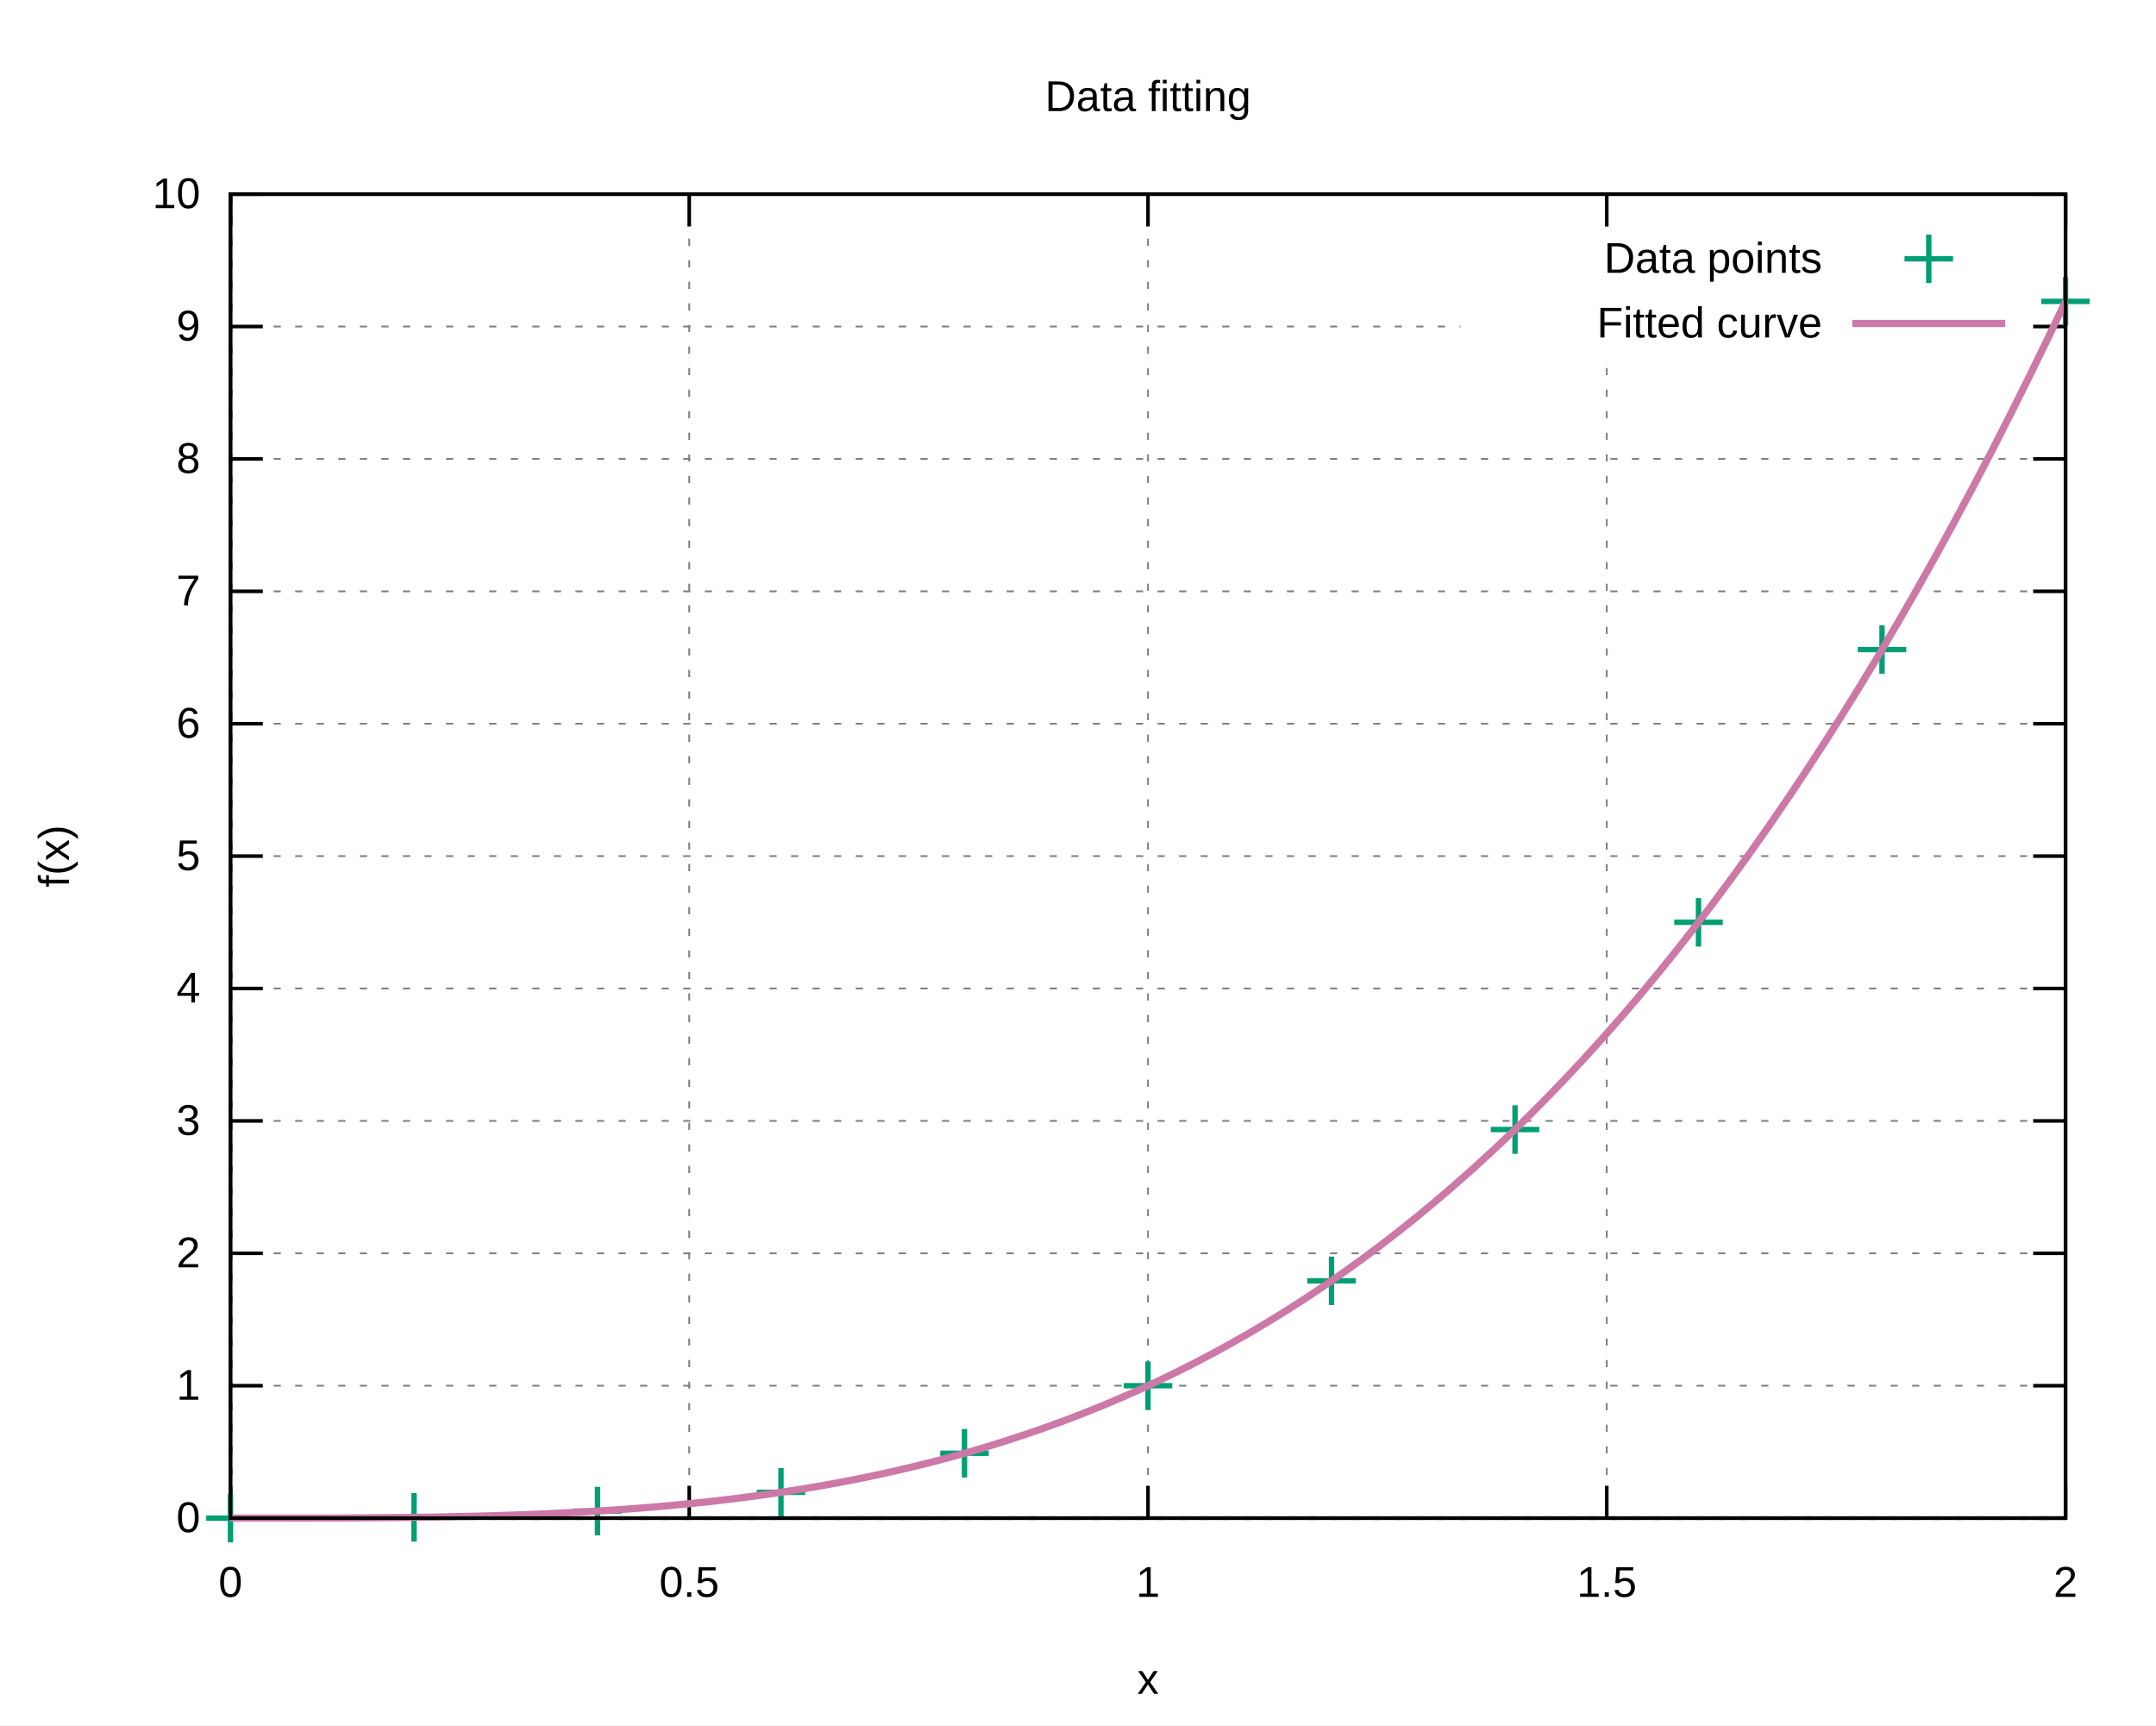
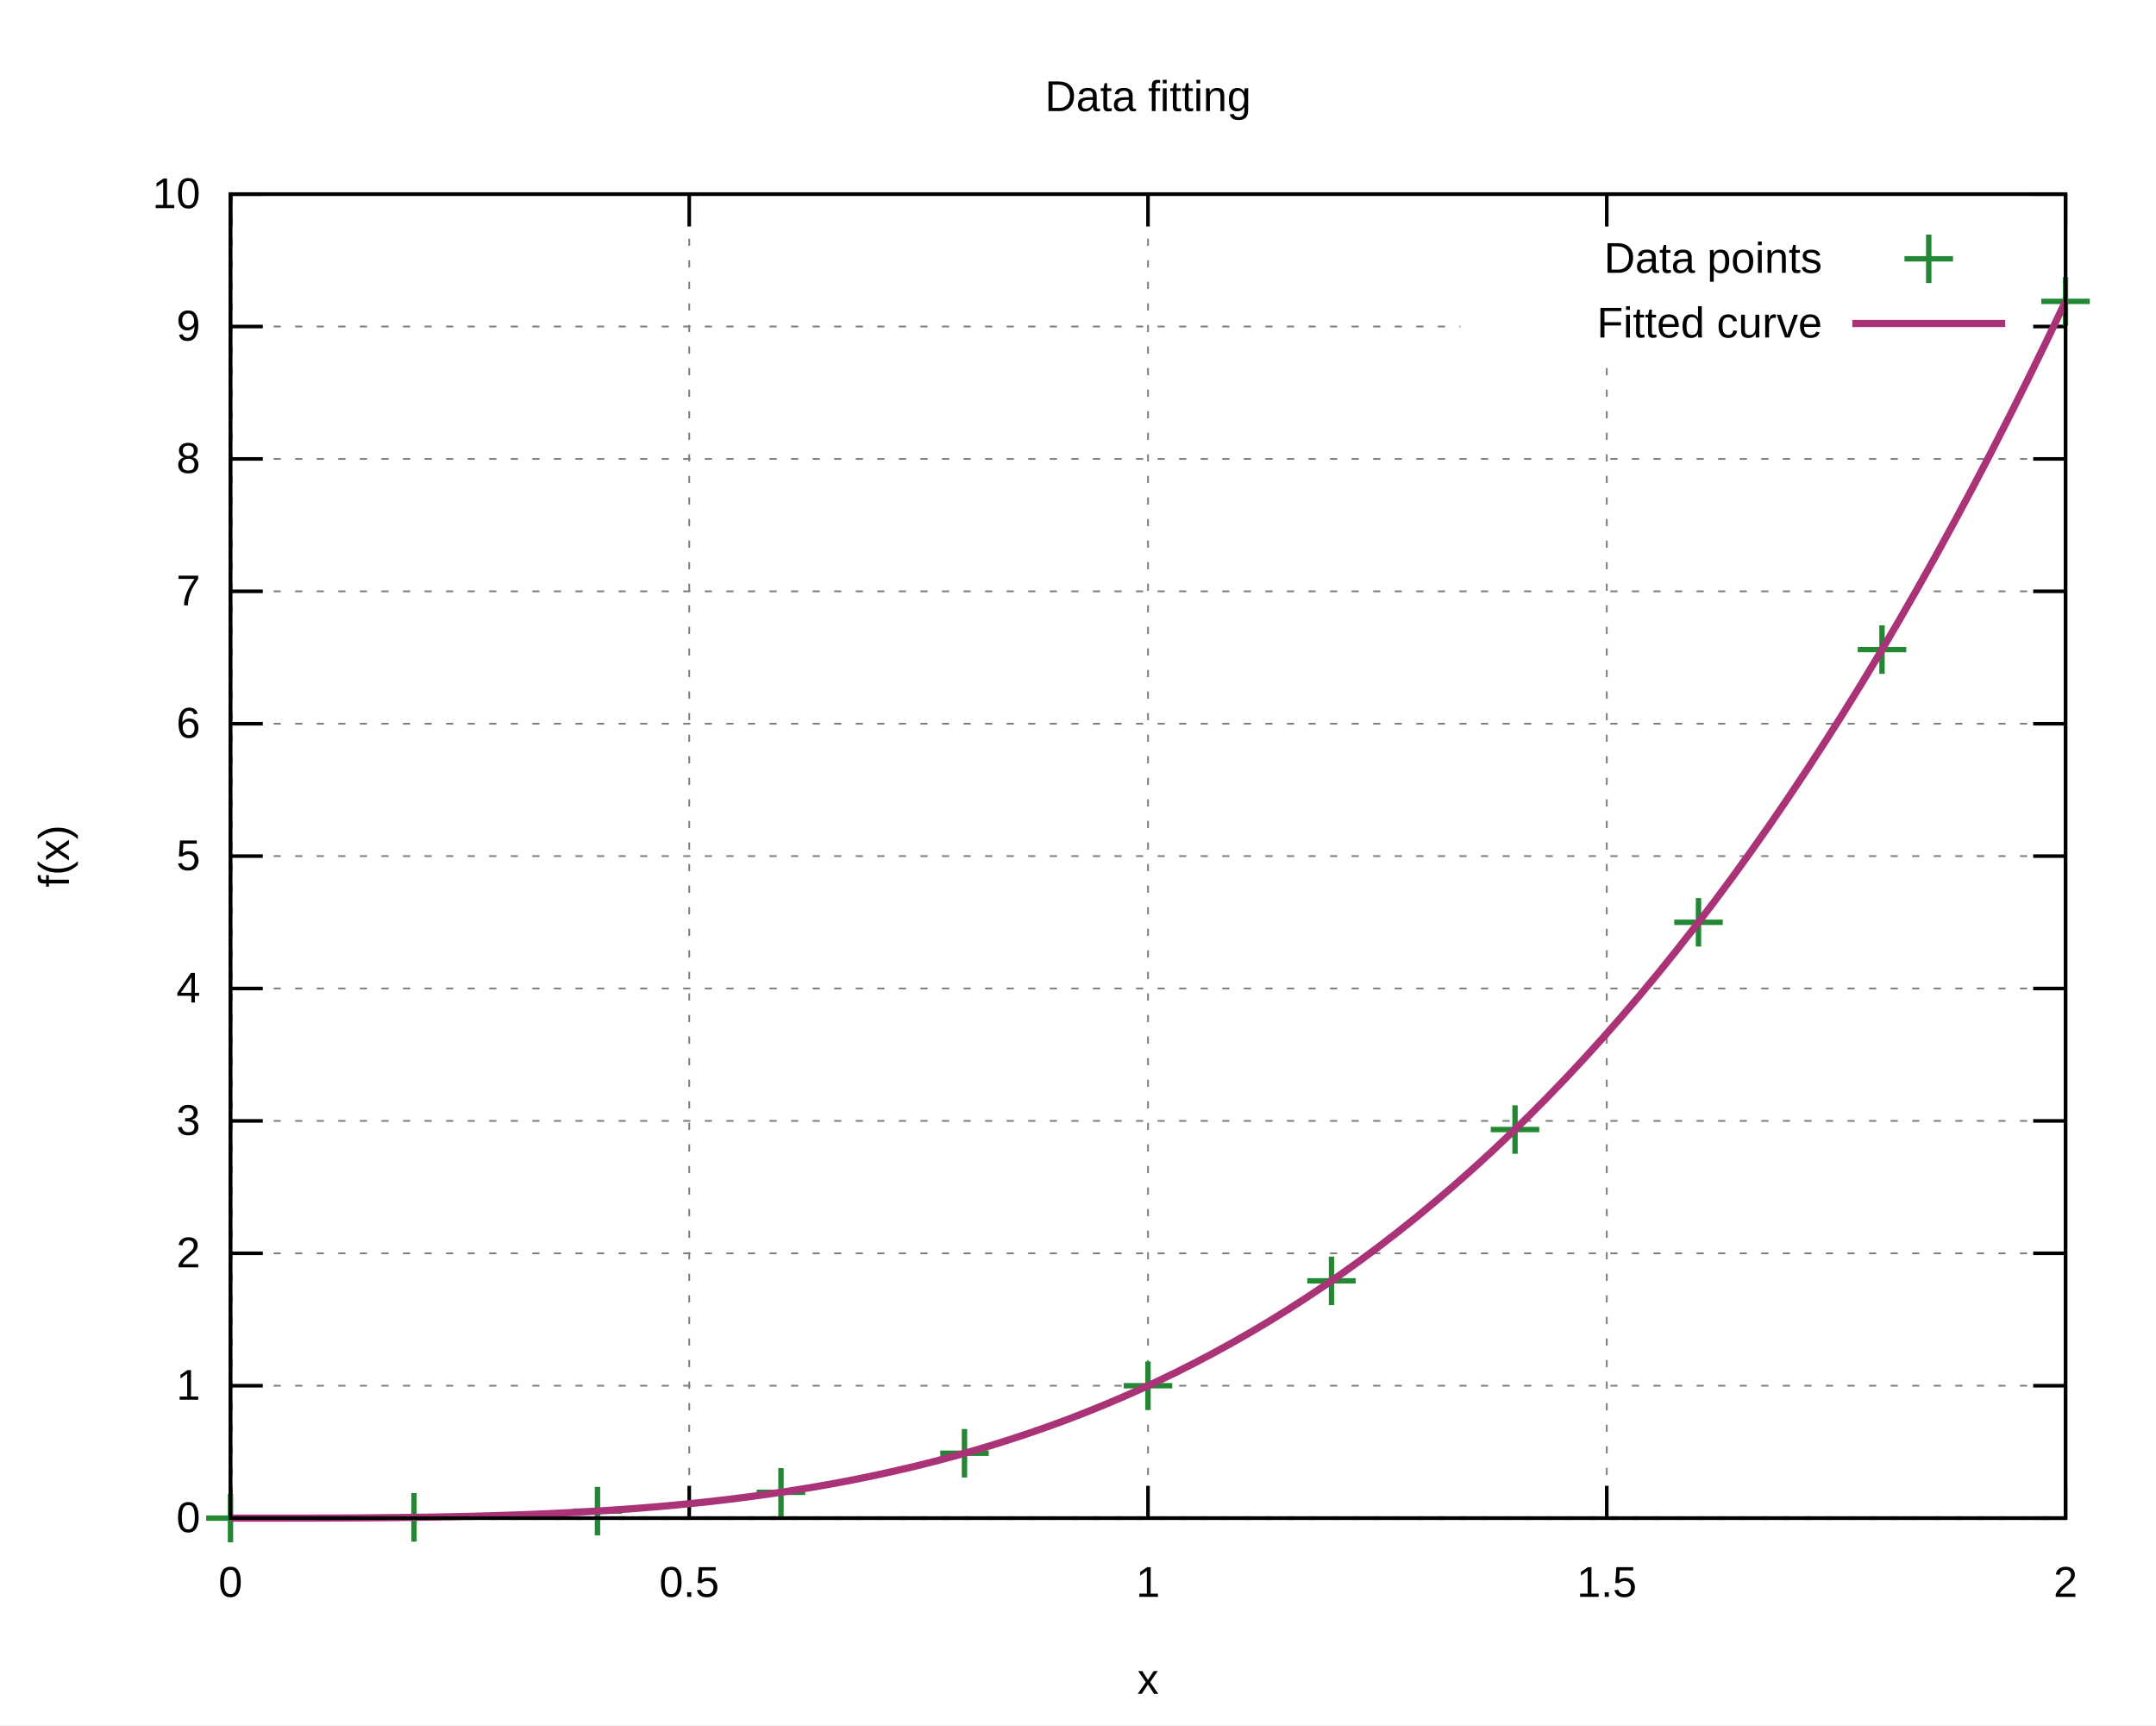
<svg xmlns="http://www.w3.org/2000/svg" xmlns:xlink="http://www.w3.org/1999/xlink" width="600" height="480" viewBox="0 0 600 480">
  <g id="gnuplot_canvas">
    <rect x="0" y="0" width="600" height="480" fill="#ffffff" />
    <defs>
      <circle id="gpDot" r="0.5" stroke-width="0.5" stroke="currentColor" />
      <path id="gpPt0" stroke-width="0.222" stroke="currentColor" d="M-1,0 h2 M0,-1 v2" />
      <path id="gpPt1" stroke-width="0.222" stroke="currentColor" d="M-1,-1 L1,1 M1,-1 L-1,1" />
      <path id="gpPt2" stroke-width="0.222" stroke="currentColor" d="M-1,0 L1,0 M0,-1 L0,1 M-1,-1 L1,1 M-1,1 L1,-1" />
      <rect id="gpPt3" stroke-width="0.222" stroke="currentColor" x="-1" y="-1" width="2" height="2" />
      <rect id="gpPt4" stroke-width="0.222" stroke="currentColor" fill="currentColor" x="-1" y="-1" width="2" height="2" />
      <circle id="gpPt5" stroke-width="0.222" stroke="currentColor" cx="0" cy="0" r="1" />
      <use xlink:href="#gpPt5" id="gpPt6" fill="currentColor" stroke="none" />
      <path id="gpPt7" stroke-width="0.222" stroke="currentColor" d="M0,-1.33 L-1.33,0.67 L1.33,0.67 z" />
      <use xlink:href="#gpPt7" id="gpPt8" fill="currentColor" stroke="none" />
      <use xlink:href="#gpPt7" id="gpPt9" stroke="currentColor" transform="rotate(180)" />
      <use xlink:href="#gpPt9" id="gpPt10" fill="currentColor" stroke="none" />
      <use xlink:href="#gpPt3" id="gpPt11" stroke="currentColor" transform="rotate(45)" />
      <use xlink:href="#gpPt11" id="gpPt12" fill="currentColor" stroke="none" />
      <path id="gpPt13" stroke-width="0.222" stroke="currentColor" d="M0,1.330 L1.265,0.411 L0.782,-1.067 L-0.782,-1.076 L-1.265,0.411 z" />
      <use xlink:href="#gpPt13" id="gpPt14" fill="currentColor" stroke="none" />
      <filter id="textbox" filterUnits="objectBoundingBox" x="0" y="0" height="1" width="1">
        <feFlood flood-color="#FFFFFF" flood-opacity="1" result="bgnd" />
        <feComposite in="SourceGraphic" in2="bgnd" operator="atop" />
      </filter>
      <filter id="greybox" filterUnits="objectBoundingBox" x="0" y="0" height="1" width="1">
        <feFlood flood-color="lightgrey" flood-opacity="1" result="grey" />
        <feComposite in="SourceGraphic" in2="grey" operator="atop" />
      </filter>
    </defs>
    <g fill="none" color="#FFFFFF" stroke="currentColor" stroke-width="1.00" stroke-linecap="butt" stroke-linejoin="miter">
</g>
    <g fill="none" color="black" stroke="currentColor" stroke-width="1.00" stroke-linecap="butt" stroke-linejoin="miter">
</g>
    <g fill="none" color="black" stroke="black" stroke-width="0.50" stroke-linecap="butt" stroke-linejoin="miter">
</g>
    <g fill="none" color="gray" stroke="currentColor" stroke-width="0.50" stroke-linecap="butt" stroke-linejoin="miter">
      <path stroke="gray" stroke-dasharray="2,4" class="gridline" d="M64.14,422.40 L574.82,422.40  " />
    </g>
    <g fill="none" color="gray" stroke="gray" stroke-width="1.00" stroke-linecap="butt" stroke-linejoin="miter">
</g>
    <g fill="none" color="black" stroke="currentColor" stroke-width="1.00" stroke-linecap="butt" stroke-linejoin="miter">
      <path stroke="black" d="M64.14,422.40 L73.14,422.40 M574.82,422.40 L565.82,422.40  " />
      <g transform="translate(55.75,426.30)" stroke="none" fill="black" font-family="Arial" font-size="12.00" text-anchor="end">
        <text>
          <tspan font-family="Arial"> 0</tspan>
        </text>
      </g>
    </g>
    <g fill="none" color="black" stroke="currentColor" stroke-width="1.00" stroke-linecap="butt" stroke-linejoin="miter">
</g>
    <g fill="none" color="black" stroke="black" stroke-width="0.50" stroke-linecap="butt" stroke-linejoin="miter">
</g>
    <g fill="none" color="gray" stroke="currentColor" stroke-width="0.50" stroke-linecap="butt" stroke-linejoin="miter">
      <path stroke="gray" stroke-dasharray="2,4" class="gridline" d="M64.14,385.56 L574.82,385.56  " />
    </g>
    <g fill="none" color="gray" stroke="gray" stroke-width="1.00" stroke-linecap="butt" stroke-linejoin="miter">
</g>
    <g fill="none" color="black" stroke="currentColor" stroke-width="1.00" stroke-linecap="butt" stroke-linejoin="miter">
      <path stroke="black" d="M64.14,385.56 L73.14,385.56 M574.82,385.56 L565.82,385.56  " />
      <g transform="translate(55.75,389.46)" stroke="none" fill="black" font-family="Arial" font-size="12.00" text-anchor="end">
        <text>
          <tspan font-family="Arial"> 1</tspan>
        </text>
      </g>
    </g>
    <g fill="none" color="black" stroke="currentColor" stroke-width="1.00" stroke-linecap="butt" stroke-linejoin="miter">
</g>
    <g fill="none" color="black" stroke="black" stroke-width="0.50" stroke-linecap="butt" stroke-linejoin="miter">
</g>
    <g fill="none" color="gray" stroke="currentColor" stroke-width="0.50" stroke-linecap="butt" stroke-linejoin="miter">
      <path stroke="gray" stroke-dasharray="2,4" class="gridline" d="M64.14,348.72 L574.82,348.72  " />
    </g>
    <g fill="none" color="gray" stroke="gray" stroke-width="1.00" stroke-linecap="butt" stroke-linejoin="miter">
</g>
    <g fill="none" color="black" stroke="currentColor" stroke-width="1.00" stroke-linecap="butt" stroke-linejoin="miter">
      <path stroke="black" d="M64.14,348.72 L73.14,348.72 M574.82,348.72 L565.82,348.72  " />
      <g transform="translate(55.75,352.62)" stroke="none" fill="black" font-family="Arial" font-size="12.00" text-anchor="end">
        <text>
          <tspan font-family="Arial"> 2</tspan>
        </text>
      </g>
    </g>
    <g fill="none" color="black" stroke="currentColor" stroke-width="1.00" stroke-linecap="butt" stroke-linejoin="miter">
</g>
    <g fill="none" color="black" stroke="black" stroke-width="0.50" stroke-linecap="butt" stroke-linejoin="miter">
</g>
    <g fill="none" color="gray" stroke="currentColor" stroke-width="0.50" stroke-linecap="butt" stroke-linejoin="miter">
      <path stroke="gray" stroke-dasharray="2,4" class="gridline" d="M64.14,311.88 L574.82,311.88  " />
    </g>
    <g fill="none" color="gray" stroke="gray" stroke-width="1.00" stroke-linecap="butt" stroke-linejoin="miter">
</g>
    <g fill="none" color="black" stroke="currentColor" stroke-width="1.00" stroke-linecap="butt" stroke-linejoin="miter">
      <path stroke="black" d="M64.14,311.88 L73.14,311.88 M574.82,311.88 L565.82,311.88  " />
      <g transform="translate(55.75,315.78)" stroke="none" fill="black" font-family="Arial" font-size="12.00" text-anchor="end">
        <text>
          <tspan font-family="Arial"> 3</tspan>
        </text>
      </g>
    </g>
    <g fill="none" color="black" stroke="currentColor" stroke-width="1.00" stroke-linecap="butt" stroke-linejoin="miter">
</g>
    <g fill="none" color="black" stroke="black" stroke-width="0.50" stroke-linecap="butt" stroke-linejoin="miter">
</g>
    <g fill="none" color="gray" stroke="currentColor" stroke-width="0.50" stroke-linecap="butt" stroke-linejoin="miter">
      <path stroke="gray" stroke-dasharray="2,4" class="gridline" d="M64.14,275.04 L574.82,275.04  " />
    </g>
    <g fill="none" color="gray" stroke="gray" stroke-width="1.00" stroke-linecap="butt" stroke-linejoin="miter">
</g>
    <g fill="none" color="black" stroke="currentColor" stroke-width="1.00" stroke-linecap="butt" stroke-linejoin="miter">
      <path stroke="black" d="M64.14,275.04 L73.14,275.04 M574.82,275.04 L565.82,275.04  " />
      <g transform="translate(55.75,278.94)" stroke="none" fill="black" font-family="Arial" font-size="12.00" text-anchor="end">
        <text>
          <tspan font-family="Arial"> 4</tspan>
        </text>
      </g>
    </g>
    <g fill="none" color="black" stroke="currentColor" stroke-width="1.00" stroke-linecap="butt" stroke-linejoin="miter">
</g>
    <g fill="none" color="black" stroke="black" stroke-width="0.50" stroke-linecap="butt" stroke-linejoin="miter">
</g>
    <g fill="none" color="gray" stroke="currentColor" stroke-width="0.50" stroke-linecap="butt" stroke-linejoin="miter">
      <path stroke="gray" stroke-dasharray="2,4" class="gridline" d="M64.14,238.20 L574.82,238.20  " />
    </g>
    <g fill="none" color="gray" stroke="gray" stroke-width="1.00" stroke-linecap="butt" stroke-linejoin="miter">
</g>
    <g fill="none" color="black" stroke="currentColor" stroke-width="1.00" stroke-linecap="butt" stroke-linejoin="miter">
      <path stroke="black" d="M64.14,238.20 L73.14,238.20 M574.82,238.20 L565.82,238.20  " />
      <g transform="translate(55.75,242.10)" stroke="none" fill="black" font-family="Arial" font-size="12.00" text-anchor="end">
        <text>
          <tspan font-family="Arial"> 5</tspan>
        </text>
      </g>
    </g>
    <g fill="none" color="black" stroke="currentColor" stroke-width="1.00" stroke-linecap="butt" stroke-linejoin="miter">
</g>
    <g fill="none" color="black" stroke="black" stroke-width="0.50" stroke-linecap="butt" stroke-linejoin="miter">
</g>
    <g fill="none" color="gray" stroke="currentColor" stroke-width="0.50" stroke-linecap="butt" stroke-linejoin="miter">
      <path stroke="gray" stroke-dasharray="2,4" class="gridline" d="M64.14,201.37 L574.82,201.37  " />
    </g>
    <g fill="none" color="gray" stroke="gray" stroke-width="1.00" stroke-linecap="butt" stroke-linejoin="miter">
</g>
    <g fill="none" color="black" stroke="currentColor" stroke-width="1.00" stroke-linecap="butt" stroke-linejoin="miter">
      <path stroke="black" d="M64.14,201.37 L73.14,201.37 M574.82,201.37 L565.82,201.37  " />
      <g transform="translate(55.75,205.27)" stroke="none" fill="black" font-family="Arial" font-size="12.00" text-anchor="end">
        <text>
          <tspan font-family="Arial"> 6</tspan>
        </text>
      </g>
    </g>
    <g fill="none" color="black" stroke="currentColor" stroke-width="1.00" stroke-linecap="butt" stroke-linejoin="miter">
</g>
    <g fill="none" color="black" stroke="black" stroke-width="0.50" stroke-linecap="butt" stroke-linejoin="miter">
</g>
    <g fill="none" color="gray" stroke="currentColor" stroke-width="0.50" stroke-linecap="butt" stroke-linejoin="miter">
      <path stroke="gray" stroke-dasharray="2,4" class="gridline" d="M64.14,164.53 L574.82,164.53  " />
    </g>
    <g fill="none" color="gray" stroke="gray" stroke-width="1.00" stroke-linecap="butt" stroke-linejoin="miter">
</g>
    <g fill="none" color="black" stroke="currentColor" stroke-width="1.00" stroke-linecap="butt" stroke-linejoin="miter">
      <path stroke="black" d="M64.14,164.53 L73.14,164.53 M574.82,164.53 L565.82,164.53  " />
      <g transform="translate(55.75,168.43)" stroke="none" fill="black" font-family="Arial" font-size="12.00" text-anchor="end">
        <text>
          <tspan font-family="Arial"> 7</tspan>
        </text>
      </g>
    </g>
    <g fill="none" color="black" stroke="currentColor" stroke-width="1.00" stroke-linecap="butt" stroke-linejoin="miter">
</g>
    <g fill="none" color="black" stroke="black" stroke-width="0.50" stroke-linecap="butt" stroke-linejoin="miter">
</g>
    <g fill="none" color="gray" stroke="currentColor" stroke-width="0.50" stroke-linecap="butt" stroke-linejoin="miter">
      <path stroke="gray" stroke-dasharray="2,4" class="gridline" d="M64.14,127.69 L574.82,127.69  " />
    </g>
    <g fill="none" color="gray" stroke="gray" stroke-width="1.00" stroke-linecap="butt" stroke-linejoin="miter">
</g>
    <g fill="none" color="black" stroke="currentColor" stroke-width="1.00" stroke-linecap="butt" stroke-linejoin="miter">
      <path stroke="black" d="M64.14,127.69 L73.14,127.69 M574.82,127.69 L565.82,127.69  " />
      <g transform="translate(55.75,131.59)" stroke="none" fill="black" font-family="Arial" font-size="12.00" text-anchor="end">
        <text>
          <tspan font-family="Arial"> 8</tspan>
        </text>
      </g>
    </g>
    <g fill="none" color="black" stroke="currentColor" stroke-width="1.00" stroke-linecap="butt" stroke-linejoin="miter">
</g>
    <g fill="none" color="black" stroke="black" stroke-width="0.50" stroke-linecap="butt" stroke-linejoin="miter">
</g>
    <g fill="none" color="gray" stroke="currentColor" stroke-width="0.50" stroke-linecap="butt" stroke-linejoin="miter">
      <path stroke="gray" stroke-dasharray="2,4" class="gridline" d="M64.14,90.85 L406.41,90.85 M566.43,90.85 L574.82,90.85  " />
    </g>
    <g fill="none" color="gray" stroke="gray" stroke-width="1.00" stroke-linecap="butt" stroke-linejoin="miter">
</g>
    <g fill="none" color="black" stroke="currentColor" stroke-width="1.00" stroke-linecap="butt" stroke-linejoin="miter">
      <path stroke="black" d="M64.14,90.85 L73.14,90.85 M574.82,90.85 L565.82,90.85  " />
      <g transform="translate(55.75,94.75)" stroke="none" fill="black" font-family="Arial" font-size="12.00" text-anchor="end">
        <text>
          <tspan font-family="Arial"> 9</tspan>
        </text>
      </g>
    </g>
    <g fill="none" color="black" stroke="currentColor" stroke-width="1.00" stroke-linecap="butt" stroke-linejoin="miter">
</g>
    <g fill="none" color="black" stroke="black" stroke-width="0.50" stroke-linecap="butt" stroke-linejoin="miter">
</g>
    <g fill="none" color="gray" stroke="currentColor" stroke-width="0.50" stroke-linecap="butt" stroke-linejoin="miter">
      <path stroke="gray" stroke-dasharray="2,4" class="gridline" d="M64.14,54.01 L574.82,54.01  " />
    </g>
    <g fill="none" color="gray" stroke="gray" stroke-width="1.00" stroke-linecap="butt" stroke-linejoin="miter">
</g>
    <g fill="none" color="black" stroke="currentColor" stroke-width="1.00" stroke-linecap="butt" stroke-linejoin="miter">
      <path stroke="black" d="M64.14,54.01 L73.14,54.01 M574.82,54.01 L565.82,54.01  " />
      <g transform="translate(55.75,57.91)" stroke="none" fill="black" font-family="Arial" font-size="12.00" text-anchor="end">
        <text>
          <tspan font-family="Arial"> 10</tspan>
        </text>
      </g>
    </g>
    <g fill="none" color="black" stroke="currentColor" stroke-width="1.00" stroke-linecap="butt" stroke-linejoin="miter">
</g>
    <g fill="none" color="black" stroke="black" stroke-width="0.50" stroke-linecap="butt" stroke-linejoin="miter">
</g>
    <g fill="none" color="gray" stroke="currentColor" stroke-width="0.50" stroke-linecap="butt" stroke-linejoin="miter">
      <path stroke="gray" stroke-dasharray="2,4" class="gridline" d="M64.14,422.40 L64.14,54.01  " />
    </g>
    <g fill="none" color="gray" stroke="gray" stroke-width="1.00" stroke-linecap="butt" stroke-linejoin="miter">
</g>
    <g fill="none" color="black" stroke="currentColor" stroke-width="1.00" stroke-linecap="butt" stroke-linejoin="miter">
      <path stroke="black" d="M64.14,422.40 L64.14,413.40 M64.14,54.01 L64.14,63.01  " />
      <g transform="translate(64.14,444.30)" stroke="none" fill="black" font-family="Arial" font-size="12.00" text-anchor="middle">
        <text>
          <tspan font-family="Arial"> 0</tspan>
        </text>
      </g>
    </g>
    <g fill="none" color="black" stroke="currentColor" stroke-width="1.00" stroke-linecap="butt" stroke-linejoin="miter">
</g>
    <g fill="none" color="black" stroke="black" stroke-width="0.50" stroke-linecap="butt" stroke-linejoin="miter">
</g>
    <g fill="none" color="gray" stroke="currentColor" stroke-width="0.50" stroke-linecap="butt" stroke-linejoin="miter">
      <path stroke="gray" stroke-dasharray="2,4" class="gridline" d="M191.81,422.40 L191.81,54.01  " />
    </g>
    <g fill="none" color="gray" stroke="gray" stroke-width="1.00" stroke-linecap="butt" stroke-linejoin="miter">
</g>
    <g fill="none" color="black" stroke="currentColor" stroke-width="1.00" stroke-linecap="butt" stroke-linejoin="miter">
      <path stroke="black" d="M191.81,422.40 L191.81,413.40 M191.81,54.01 L191.81,63.01  " />
      <g transform="translate(191.81,444.30)" stroke="none" fill="black" font-family="Arial" font-size="12.00" text-anchor="middle">
        <text>
          <tspan font-family="Arial"> 0.5</tspan>
        </text>
      </g>
    </g>
    <g fill="none" color="black" stroke="currentColor" stroke-width="1.00" stroke-linecap="butt" stroke-linejoin="miter">
</g>
    <g fill="none" color="black" stroke="black" stroke-width="0.50" stroke-linecap="butt" stroke-linejoin="miter">
</g>
    <g fill="none" color="gray" stroke="currentColor" stroke-width="0.50" stroke-linecap="butt" stroke-linejoin="miter">
      <path stroke="gray" stroke-dasharray="2,4" class="gridline" d="M319.48,422.40 L319.48,54.01  " />
    </g>
    <g fill="none" color="gray" stroke="gray" stroke-width="1.00" stroke-linecap="butt" stroke-linejoin="miter">
</g>
    <g fill="none" color="black" stroke="currentColor" stroke-width="1.00" stroke-linecap="butt" stroke-linejoin="miter">
      <path stroke="black" d="M319.48,422.40 L319.48,413.40 M319.48,54.01 L319.48,63.01  " />
      <g transform="translate(319.48,444.30)" stroke="none" fill="black" font-family="Arial" font-size="12.00" text-anchor="middle">
        <text>
          <tspan font-family="Arial"> 1</tspan>
        </text>
      </g>
    </g>
    <g fill="none" color="black" stroke="currentColor" stroke-width="1.00" stroke-linecap="butt" stroke-linejoin="miter">
</g>
    <g fill="none" color="black" stroke="black" stroke-width="0.50" stroke-linecap="butt" stroke-linejoin="miter">
</g>
    <g fill="none" color="gray" stroke="currentColor" stroke-width="0.50" stroke-linecap="butt" stroke-linejoin="miter">
      <path stroke="gray" stroke-dasharray="2,4" class="gridline" d="M447.15,422.40 L447.15,99.01 M447.15,63.01 L447.15,54.01  " />
    </g>
    <g fill="none" color="gray" stroke="gray" stroke-width="1.00" stroke-linecap="butt" stroke-linejoin="miter">
</g>
    <g fill="none" color="black" stroke="currentColor" stroke-width="1.00" stroke-linecap="butt" stroke-linejoin="miter">
      <path stroke="black" d="M447.15,422.40 L447.15,413.40 M447.15,54.01 L447.15,63.01  " />
      <g transform="translate(447.15,444.30)" stroke="none" fill="black" font-family="Arial" font-size="12.00" text-anchor="middle">
        <text>
          <tspan font-family="Arial"> 1.5</tspan>
        </text>
      </g>
    </g>
    <g fill="none" color="black" stroke="currentColor" stroke-width="1.00" stroke-linecap="butt" stroke-linejoin="miter">
</g>
    <g fill="none" color="black" stroke="black" stroke-width="0.50" stroke-linecap="butt" stroke-linejoin="miter">
</g>
    <g fill="none" color="gray" stroke="currentColor" stroke-width="0.50" stroke-linecap="butt" stroke-linejoin="miter">
      <path stroke="gray" stroke-dasharray="2,4" class="gridline" d="M574.82,422.40 L574.82,54.01  " />
    </g>
    <g fill="none" color="gray" stroke="gray" stroke-width="1.00" stroke-linecap="butt" stroke-linejoin="miter">
</g>
    <g fill="none" color="black" stroke="currentColor" stroke-width="1.00" stroke-linecap="butt" stroke-linejoin="miter">
      <path stroke="black" d="M574.82,422.40 L574.82,413.40 M574.82,54.01 L574.82,63.01  " />
      <g transform="translate(574.82,444.30)" stroke="none" fill="black" font-family="Arial" font-size="12.00" text-anchor="middle">
        <text>
          <tspan font-family="Arial"> 2</tspan>
        </text>
      </g>
    </g>
    <g fill="none" color="black" stroke="currentColor" stroke-width="1.00" stroke-linecap="butt" stroke-linejoin="miter">
</g>
    <g fill="none" color="gray" stroke="currentColor" stroke-width="1.00" stroke-linecap="butt" stroke-linejoin="miter">
      <path stroke="rgb(  0,   0,   0)" stroke-dasharray="2,4" d="M64.14,422.40 L574.82,422.40  " />
    </g>
    <g fill="none" color="gray" stroke="currentColor" stroke-width="1.00" stroke-linecap="butt" stroke-linejoin="miter">
      <path stroke="rgb(  0,   0,   0)" stroke-dasharray="2,4" d="M64.14,422.40 L64.14,54.01  " />
    </g>
    <g fill="none" color="black" stroke="currentColor" stroke-width="1.00" stroke-linecap="butt" stroke-linejoin="miter">
      <path stroke="black" d="M64.14,54.01 L64.14,422.40 L574.82,422.40 L574.82,54.01 L64.14,54.01 Z  " />
    </g>
    <g fill="none" color="black" stroke="currentColor" stroke-width="1.00" stroke-linecap="butt" stroke-linejoin="miter">
</g>
    <g id="gnuplot_plot_1">
      <g fill="none" color="black" stroke="currentColor" stroke-width="1.00" stroke-linecap="butt" stroke-linejoin="miter">
        <g transform="translate(507.09,75.91)" stroke="none" fill="black" font-family="Arial" font-size="12.00" text-anchor="end">
          <text>
            <tspan font-family="Arial">Data points</tspan>
          </text>
        </g>
      </g>
      <g fill="none" color="black" stroke="currentColor" stroke-width="1.00" stroke-linecap="butt" stroke-linejoin="miter">
-         <use xlink:href="#gpPt0" transform="translate(64.14,422.40) scale(6.75)" color="rgb(  0, 158, 115)" />
-         <use xlink:href="#gpPt0" transform="translate(115.21,422.18) scale(6.75)" color="rgb(  0, 158, 115)" />
-         <use xlink:href="#gpPt0" transform="translate(166.28,420.45) scale(6.75)" color="rgb(  0, 158, 115)" />
-         <use xlink:href="#gpPt0" transform="translate(217.34,415.22) scale(6.75)" color="rgb(  0, 158, 115)" />
-         <use xlink:href="#gpPt0" transform="translate(268.41,404.35) scale(6.75)" color="rgb(  0, 158, 115)" />
-         <use xlink:href="#gpPt0" transform="translate(319.48,385.56) scale(6.75)" color="rgb(  0, 158, 115)" />
-         <use xlink:href="#gpPt0" transform="translate(370.55,356.38) scale(6.75)" color="rgb(  0, 158, 115)" />
-         <use xlink:href="#gpPt0" transform="translate(421.62,314.28) scale(6.75)" color="rgb(  0, 158, 115)" />
-         <use xlink:href="#gpPt0" transform="translate(472.68,256.62) scale(6.75)" color="rgb(  0, 158, 115)" />
-         <use xlink:href="#gpPt0" transform="translate(523.75,180.74) scale(6.75)" color="rgb(  0, 158, 115)" />
-         <use xlink:href="#gpPt0" transform="translate(574.82,83.85) scale(6.75)" color="rgb(  0, 158, 115)" />
-         <use xlink:href="#gpPt0" transform="translate(536.76,72.01) scale(6.75)" color="rgb(  0, 158, 115)" />
+         <use xlink:href="#gpPt0" transform="translate(64.14,422.40) scale(6.75)" color="rgb( 34, 136,  51)" />
+         <use xlink:href="#gpPt0" transform="translate(115.21,422.18) scale(6.75)" color="rgb( 34, 136,  51)" />
+         <use xlink:href="#gpPt0" transform="translate(166.28,420.45) scale(6.75)" color="rgb( 34, 136,  51)" />
+         <use xlink:href="#gpPt0" transform="translate(217.34,415.22) scale(6.75)" color="rgb( 34, 136,  51)" />
+         <use xlink:href="#gpPt0" transform="translate(268.41,404.35) scale(6.75)" color="rgb( 34, 136,  51)" />
+         <use xlink:href="#gpPt0" transform="translate(319.48,385.56) scale(6.75)" color="rgb( 34, 136,  51)" />
+         <use xlink:href="#gpPt0" transform="translate(370.55,356.38) scale(6.75)" color="rgb( 34, 136,  51)" />
+         <use xlink:href="#gpPt0" transform="translate(421.62,314.28) scale(6.75)" color="rgb( 34, 136,  51)" />
+         <use xlink:href="#gpPt0" transform="translate(472.68,256.62) scale(6.75)" color="rgb( 34, 136,  51)" />
+         <use xlink:href="#gpPt0" transform="translate(523.75,180.74) scale(6.75)" color="rgb( 34, 136,  51)" />
+         <use xlink:href="#gpPt0" transform="translate(574.82,83.85) scale(6.75)" color="rgb( 34, 136,  51)" />
+         <use xlink:href="#gpPt0" transform="translate(536.76,72.01) scale(6.75)" color="rgb( 34, 136,  51)" />
      </g>
    </g>
    <g id="gnuplot_plot_2">
-       <g fill="none" color="#FFFFFF" stroke="rgb(  0, 158, 115)" stroke-width="2.00" stroke-linecap="butt" stroke-linejoin="miter">
+       <g fill="none" color="#FFFFFF" stroke="rgb( 34, 136,  51)" stroke-width="2.00" stroke-linecap="butt" stroke-linejoin="miter">
</g>
      <g fill="none" color="black" stroke="currentColor" stroke-width="2.00" stroke-linecap="butt" stroke-linejoin="miter">
        <g transform="translate(507.09,93.91)" stroke="none" fill="black" font-family="Arial" font-size="12.00" text-anchor="end">
          <text>
            <tspan font-family="Arial">Fitted curve</tspan>
          </text>
        </g>
      </g>
      <g fill="none" color="black" stroke="currentColor" stroke-width="2.00" stroke-linecap="butt" stroke-linejoin="miter">
-         <path stroke="rgb(204, 121, 167)" d="M515.48,90.01 L558.04,90.01 M64.14,422.40 L69.30,422.40 L74.46,422.40 L79.62,422.40 L84.77,422.39 L89.93,422.38   L95.09,422.36 L100.25,422.33 L105.41,422.29 L110.57,422.24 L115.72,422.18 L120.88,422.10 L126.04,422.00 L131.20,421.89   L136.36,421.75 L141.52,421.59 L146.67,421.41 L151.83,421.20 L156.99,420.95 L162.15,420.68 L167.31,420.37 L172.47,420.03   L177.62,419.65 L182.78,419.23 L187.94,418.77 L193.10,418.26 L198.26,417.71 L203.42,417.10 L208.57,416.45 L213.73,415.74   L218.89,414.98 L224.05,414.16 L229.21,413.28 L234.37,412.34 L239.53,411.33 L244.68,410.25 L249.84,409.10 L255.00,407.89   L260.16,406.59 L265.32,405.22 L270.48,403.77 L275.63,402.24 L280.79,400.62 L285.95,398.92 L291.11,397.13 L296.27,395.25   L301.43,393.27 L306.58,391.19 L311.74,389.02 L316.90,386.74 L322.06,384.36 L327.22,381.87 L332.38,379.27 L337.53,376.56   L342.69,373.73 L347.85,370.79 L353.01,367.73 L358.17,364.54 L363.33,361.23 L368.48,357.79 L373.64,354.22 L378.80,350.52   L383.96,346.68 L389.12,342.70 L394.28,338.58 L399.43,334.31 L404.59,329.90 L409.75,325.34 L414.91,320.63 L420.07,315.76   L425.23,310.74 L430.39,305.55 L435.54,300.21 L440.70,294.69 L445.86,289.01 L451.02,283.15 L456.18,277.13 L461.34,270.92   L466.49,264.53 L471.65,257.96 L476.81,251.21 L481.97,244.27 L487.13,237.13 L492.29,229.81 L497.44,222.28 L502.60,214.56   L507.76,206.63 L512.92,198.50 L518.08,190.16 L523.24,181.61 L528.39,172.84 L533.55,163.86 L538.71,154.66 L543.87,145.23   L549.03,135.58 L554.19,125.71 L559.34,115.59 L564.50,105.25 L569.66,94.67 L574.82,83.85  " />
+         <path stroke="rgb(170,  51, 119)" d="M515.48,90.01 L558.04,90.01 M64.14,422.40 L69.30,422.40 L74.46,422.40 L79.62,422.40 L84.77,422.39 L89.93,422.38   L95.09,422.36 L100.25,422.33 L105.41,422.29 L110.57,422.24 L115.72,422.18 L120.88,422.10 L126.04,422.00 L131.20,421.89   L136.36,421.75 L141.52,421.59 L146.67,421.41 L151.83,421.20 L156.99,420.95 L162.15,420.68 L167.31,420.37 L172.47,420.03   L177.62,419.65 L182.78,419.23 L187.94,418.77 L193.10,418.26 L198.26,417.71 L203.42,417.10 L208.57,416.45 L213.73,415.74   L218.89,414.98 L224.05,414.16 L229.21,413.28 L234.37,412.34 L239.53,411.33 L244.68,410.25 L249.84,409.10 L255.00,407.89   L260.16,406.59 L265.32,405.22 L270.48,403.77 L275.63,402.24 L280.79,400.62 L285.95,398.92 L291.11,397.13 L296.27,395.25   L301.43,393.27 L306.58,391.19 L311.74,389.02 L316.90,386.74 L322.06,384.36 L327.22,381.87 L332.38,379.27 L337.53,376.56   L342.69,373.73 L347.85,370.79 L353.01,367.73 L358.17,364.54 L363.33,361.23 L368.48,357.79 L373.64,354.22 L378.80,350.52   L383.96,346.68 L389.12,342.70 L394.28,338.58 L399.43,334.31 L404.59,329.90 L409.75,325.34 L414.91,320.63 L420.07,315.76   L425.23,310.74 L430.39,305.55 L435.54,300.21 L440.70,294.69 L445.86,289.01 L451.02,283.15 L456.18,277.13 L461.34,270.92   L466.49,264.53 L471.65,257.96 L476.81,251.21 L481.97,244.27 L487.13,237.13 L492.29,229.81 L497.44,222.28 L502.60,214.56   L507.76,206.63 L512.92,198.50 L518.08,190.16 L523.24,181.61 L528.39,172.84 L533.55,163.86 L538.71,154.66 L543.87,145.23   L549.03,135.58 L554.19,125.71 L559.34,115.59 L564.50,105.25 L569.66,94.67 L574.82,83.85  " />
      </g>
    </g>
    <g fill="none" color="black" stroke="currentColor" stroke-width="2.00" stroke-linecap="butt" stroke-linejoin="miter">
</g>
    <g fill="none" color="black" stroke="black" stroke-width="1.00" stroke-linecap="butt" stroke-linejoin="miter">
</g>
    <g fill="none" color="black" stroke="currentColor" stroke-width="1.00" stroke-linecap="butt" stroke-linejoin="miter">
      <path stroke="black" d="M64.14,54.01 L64.14,422.40 L574.82,422.40 L574.82,54.01 L64.14,54.01 Z  " />
      <g transform="translate(19.18,238.21) rotate(270.00)" stroke="none" fill="black" font-family="Arial" font-size="12.00" text-anchor="middle">
        <text>
          <tspan font-family="Arial">f(x)</tspan>
        </text>
      </g>
    </g>
    <g fill="none" color="black" stroke="currentColor" stroke-width="1.00" stroke-linecap="butt" stroke-linejoin="miter">
      <g transform="translate(319.48,471.30)" stroke="none" fill="black" font-family="Arial" font-size="12.00" text-anchor="middle">
        <text>
          <tspan font-family="Arial">x</tspan>
        </text>
      </g>
    </g>
    <g fill="none" color="black" stroke="currentColor" stroke-width="1.00" stroke-linecap="butt" stroke-linejoin="miter">
</g>
    <g fill="none" color="black" stroke="currentColor" stroke-width="1.00" stroke-linecap="butt" stroke-linejoin="miter">
      <g transform="translate(319.48,30.91)" stroke="none" fill="black" font-family="Arial" font-size="12.00" text-anchor="middle">
        <text>
          <tspan font-family="Arial">Data fitting</tspan>
        </text>
      </g>
    </g>
    <g fill="none" color="black" stroke="currentColor" stroke-width="1.00" stroke-linecap="butt" stroke-linejoin="miter">
</g>
  </g>
</svg>
